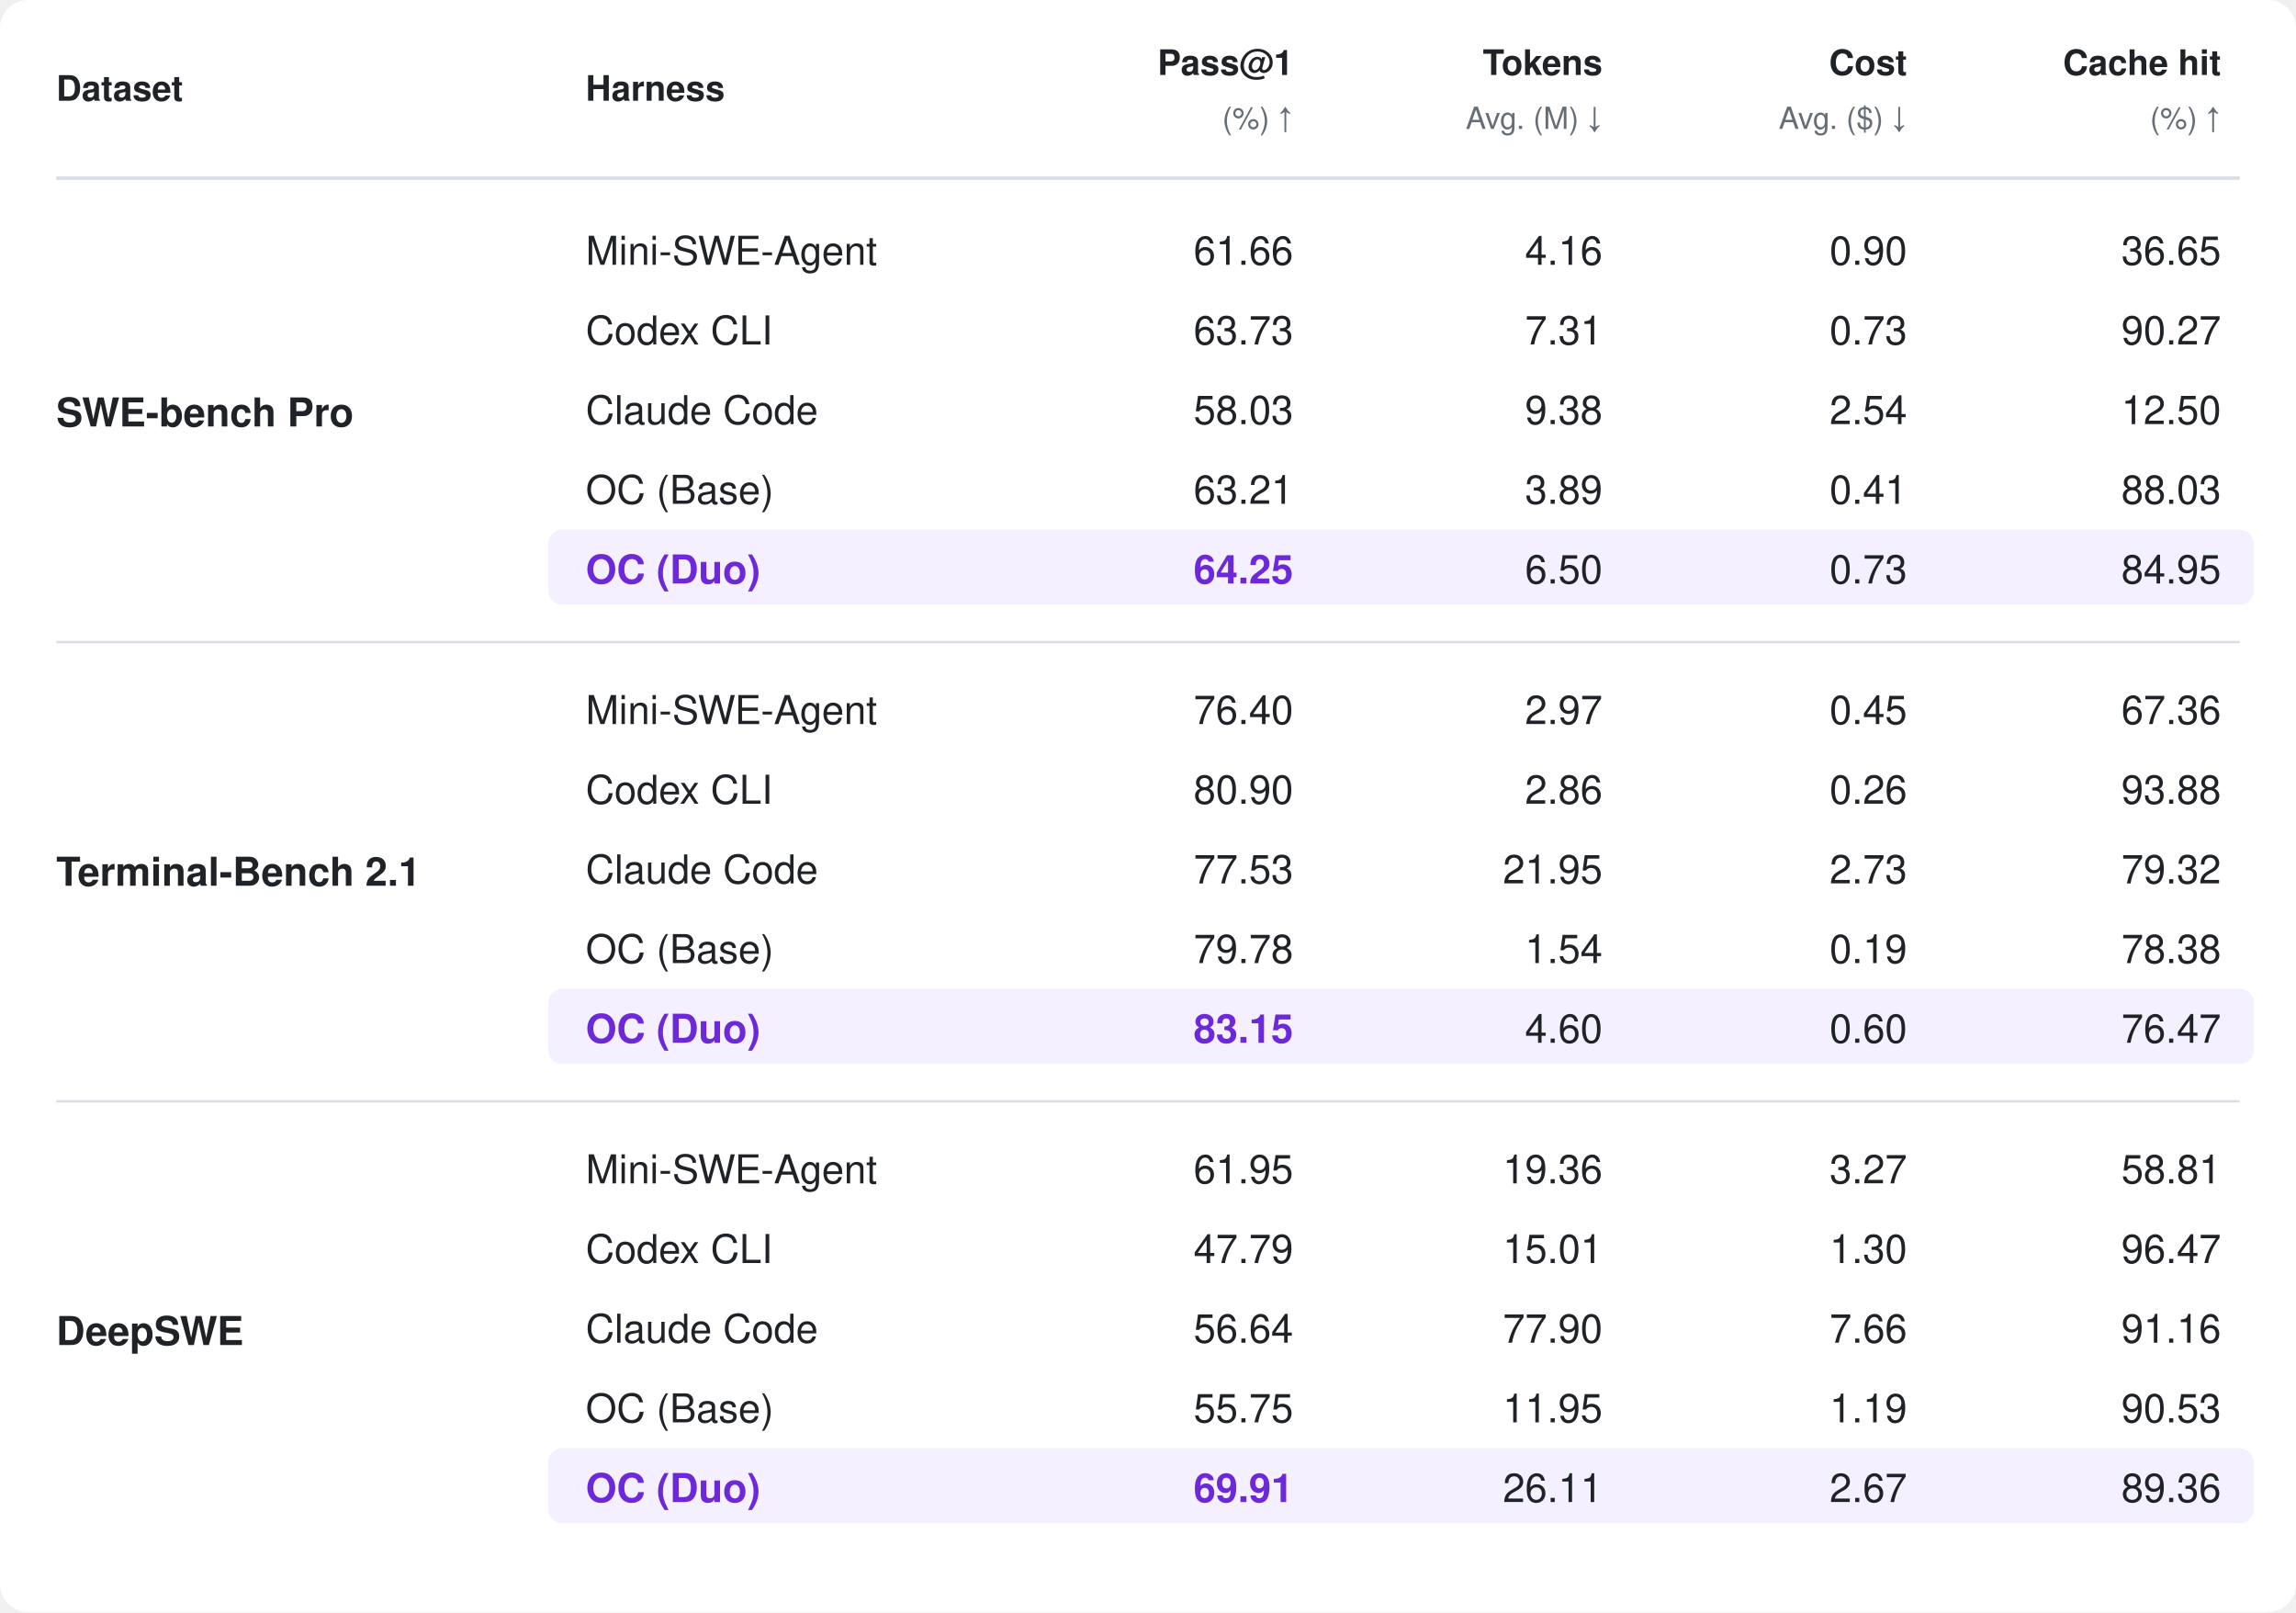
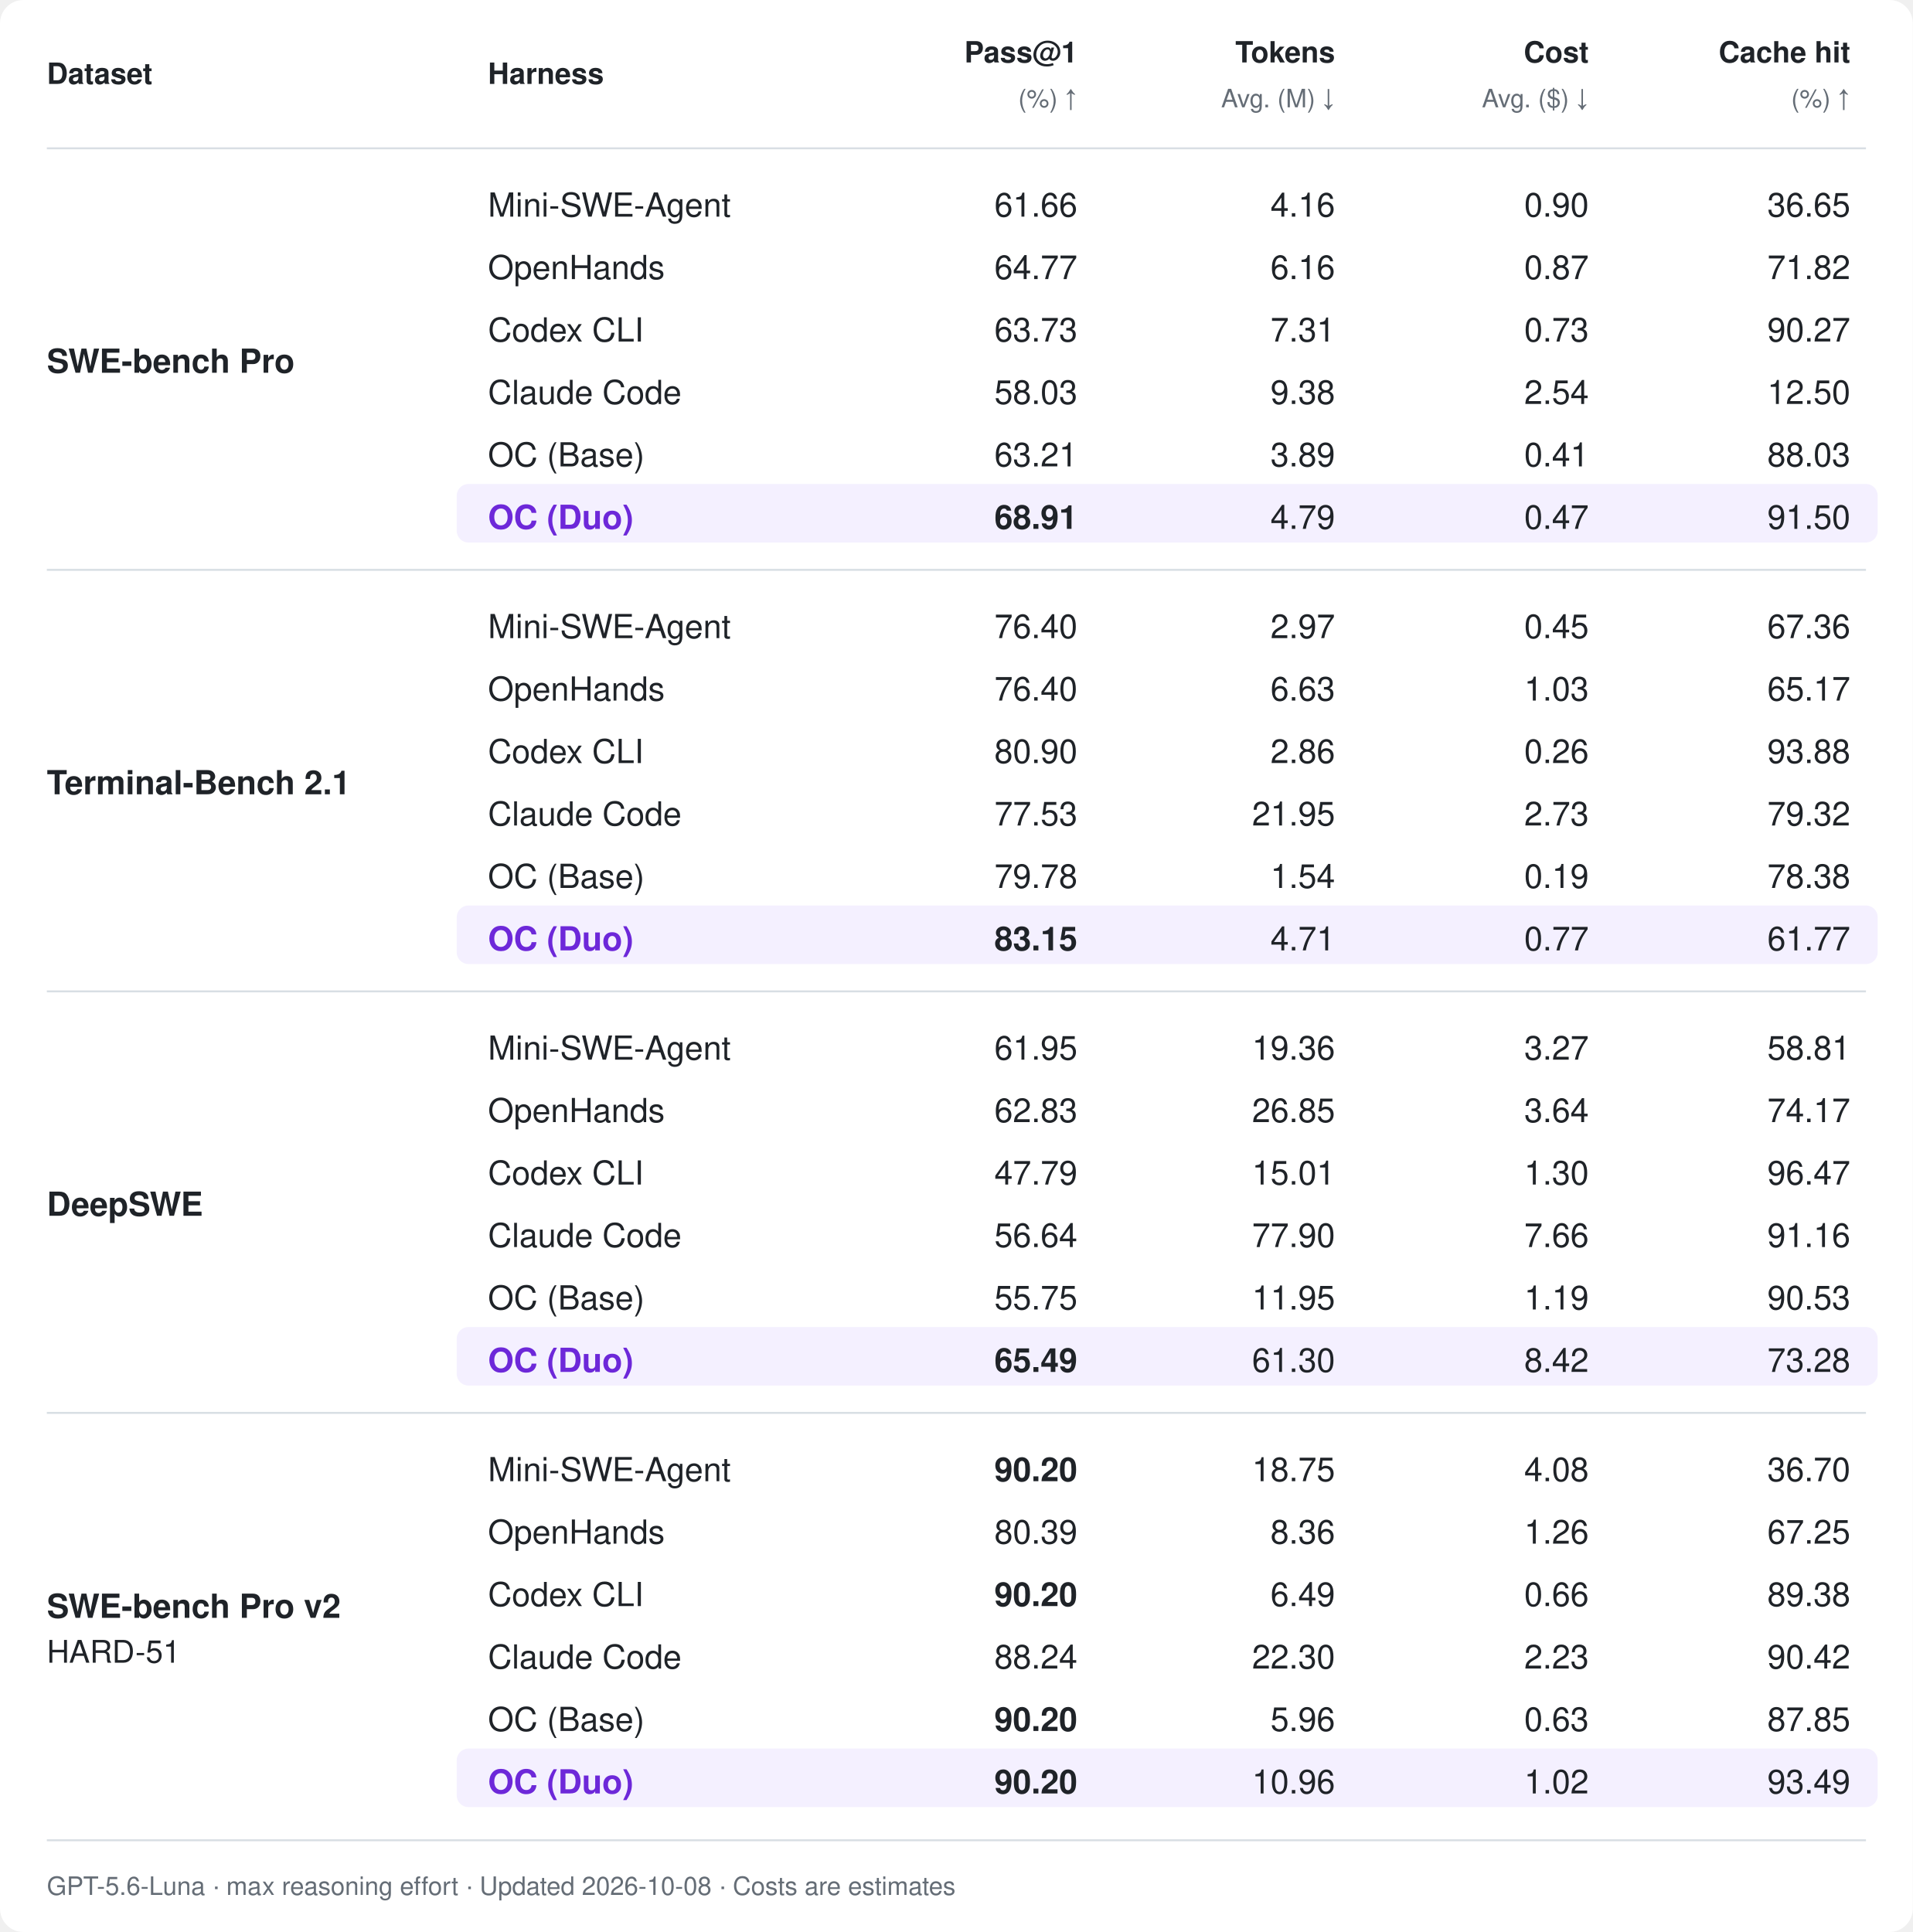
- <svg xmlns="http://www.w3.org/2000/svg" width="980" height="688" viewBox="0 0 980 688" role="img" aria-labelledby="title description">
-   <rect width="980" height="688" rx="12" fill="#ffffff" />
-   <g font-family="-apple-system, BlinkMacSystemFont, Segoe UI, Helvetica, Arial, sans-serif" font-size="17" fill="#1f2328">
-     <text x="24" y="43" text-anchor="start" font-size="15" font-weight="600">Dataset</text>
-     <text x="250" y="43" text-anchor="start" font-size="15" font-weight="600">Harness</text>
+ <svg xmlns="http://www.w3.org/2000/svg" width="980" height="990" viewBox="0 0 980 990" role="img" aria-labelledby="title description">
+   <rect width="980" height="990" rx="12" fill="#ffffff" />
+   <g font-family="-apple-system, BlinkMacSystemFont, Segoe UI, Helvetica, Arial, Liberation Sans, sans-serif" fill="#1f2328" style="font-variant-numeric:tabular-nums">
+     <text x="24" y="43" font-size="15" font-weight="600">Dataset</text>
+     <text x="250" y="43" font-size="15" font-weight="600">Harness</text>
    <text x="552" y="32" text-anchor="end" font-size="15" font-weight="600">Pass@1</text>
    <text x="552" y="55" text-anchor="end" font-size="13" fill="#656d76">(%) ↑</text>
    <text x="684" y="32" text-anchor="end" font-size="15" font-weight="600">Tokens</text>
    <text x="684" y="55" text-anchor="end" font-size="13" fill="#656d76">Avg. (M) ↓</text>
    <text x="814" y="32" text-anchor="end" font-size="15" font-weight="600">Cost</text>
    <text x="814" y="55" text-anchor="end" font-size="13" fill="#656d76">Avg. ($) ↓</text>
    <text x="948" y="32" text-anchor="end" font-size="15" font-weight="600">Cache hit</text>
    <text x="948" y="55" text-anchor="end" font-size="13" fill="#656d76">(%) ↑</text>
-     <path d="M24 76H956" stroke="#d8dee4" stroke-width="1.5" />
-     <text x="24" y="182" text-anchor="start" font-weight="600">SWE-bench Pro</text>
-     <text x="250" y="113" text-anchor="start">Mini-SWE-Agent</text>
-     <text x="552" y="113" text-anchor="end" style="font-variant-numeric:tabular-nums">61.66</text>
-     <text x="684" y="113" text-anchor="end" style="font-variant-numeric:tabular-nums">4.16</text>
-     <text x="814" y="113" text-anchor="end" style="font-variant-numeric:tabular-nums">0.90</text>
-     <text x="948" y="113" text-anchor="end" style="font-variant-numeric:tabular-nums">36.65</text>
-     <text x="250" y="147" text-anchor="start">Codex CLI</text>
-     <text x="552" y="147" text-anchor="end" style="font-variant-numeric:tabular-nums">63.73</text>
-     <text x="684" y="147" text-anchor="end" style="font-variant-numeric:tabular-nums">7.31</text>
-     <text x="814" y="147" text-anchor="end" style="font-variant-numeric:tabular-nums">0.73</text>
-     <text x="948" y="147" text-anchor="end" style="font-variant-numeric:tabular-nums">90.27</text>
-     <text x="250" y="181" text-anchor="start">Claude Code</text>
-     <text x="552" y="181" text-anchor="end" style="font-variant-numeric:tabular-nums">58.03</text>
-     <text x="684" y="181" text-anchor="end" style="font-variant-numeric:tabular-nums">9.38</text>
-     <text x="814" y="181" text-anchor="end" style="font-variant-numeric:tabular-nums">2.54</text>
-     <text x="948" y="181" text-anchor="end" style="font-variant-numeric:tabular-nums">12.50</text>
-     <text x="250" y="215" text-anchor="start">OC (Base)</text>
-     <text x="552" y="215" text-anchor="end" style="font-variant-numeric:tabular-nums">63.21</text>
-     <text x="684" y="215" text-anchor="end" style="font-variant-numeric:tabular-nums">3.89</text>
-     <text x="814" y="215" text-anchor="end" style="font-variant-numeric:tabular-nums">0.41</text>
-     <text x="948" y="215" text-anchor="end" style="font-variant-numeric:tabular-nums">88.03</text>
-     <rect x="234" y="226" width="728" height="32" rx="6" fill="#f4f0ff" />
-     <text x="250" y="249" text-anchor="start" font-weight="650" fill="#6d28d9">OC (Duo)</text>
-     <text x="552" y="249" text-anchor="end" style="font-variant-numeric:tabular-nums" font-weight="700" fill="#6d28d9">64.25</text>
-     <text x="684" y="249" text-anchor="end" style="font-variant-numeric:tabular-nums">6.50</text>
-     <text x="814" y="249" text-anchor="end" style="font-variant-numeric:tabular-nums">0.73</text>
-     <text x="948" y="249" text-anchor="end" style="font-variant-numeric:tabular-nums">84.95</text>
-     <path d="M24 274H956" stroke="#d8dee4" />
-     <text x="24" y="378" text-anchor="start" font-weight="600">Terminal-Bench 2.1</text>
-     <text x="250" y="309" text-anchor="start">Mini-SWE-Agent</text>
-     <text x="552" y="309" text-anchor="end" style="font-variant-numeric:tabular-nums">76.40</text>
-     <text x="684" y="309" text-anchor="end" style="font-variant-numeric:tabular-nums">2.97</text>
-     <text x="814" y="309" text-anchor="end" style="font-variant-numeric:tabular-nums">0.45</text>
-     <text x="948" y="309" text-anchor="end" style="font-variant-numeric:tabular-nums">67.36</text>
-     <text x="250" y="343" text-anchor="start">Codex CLI</text>
-     <text x="552" y="343" text-anchor="end" style="font-variant-numeric:tabular-nums">80.90</text>
-     <text x="684" y="343" text-anchor="end" style="font-variant-numeric:tabular-nums">2.86</text>
-     <text x="814" y="343" text-anchor="end" style="font-variant-numeric:tabular-nums">0.26</text>
-     <text x="948" y="343" text-anchor="end" style="font-variant-numeric:tabular-nums">93.88</text>
-     <text x="250" y="377" text-anchor="start">Claude Code</text>
-     <text x="552" y="377" text-anchor="end" style="font-variant-numeric:tabular-nums">77.53</text>
-     <text x="684" y="377" text-anchor="end" style="font-variant-numeric:tabular-nums">21.95</text>
-     <text x="814" y="377" text-anchor="end" style="font-variant-numeric:tabular-nums">2.73</text>
-     <text x="948" y="377" text-anchor="end" style="font-variant-numeric:tabular-nums">79.32</text>
-     <text x="250" y="411" text-anchor="start">OC (Base)</text>
-     <text x="552" y="411" text-anchor="end" style="font-variant-numeric:tabular-nums">79.78</text>
-     <text x="684" y="411" text-anchor="end" style="font-variant-numeric:tabular-nums">1.54</text>
-     <text x="814" y="411" text-anchor="end" style="font-variant-numeric:tabular-nums">0.19</text>
-     <text x="948" y="411" text-anchor="end" style="font-variant-numeric:tabular-nums">78.38</text>
-     <rect x="234" y="422" width="728" height="32" rx="6" fill="#f4f0ff" />
-     <text x="250" y="445" text-anchor="start" font-weight="650" fill="#6d28d9">OC (Duo)</text>
-     <text x="552" y="445" text-anchor="end" style="font-variant-numeric:tabular-nums" font-weight="700" fill="#6d28d9">83.15</text>
-     <text x="684" y="445" text-anchor="end" style="font-variant-numeric:tabular-nums">4.60</text>
-     <text x="814" y="445" text-anchor="end" style="font-variant-numeric:tabular-nums">0.60</text>
-     <text x="948" y="445" text-anchor="end" style="font-variant-numeric:tabular-nums">76.47</text>
-     <path d="M24 470H956" stroke="#d8dee4" />
-     <text x="24" y="574" text-anchor="start" font-weight="600">DeepSWE</text>
-     <text x="250" y="505" text-anchor="start">Mini-SWE-Agent</text>
-     <text x="552" y="505" text-anchor="end" style="font-variant-numeric:tabular-nums">61.95</text>
-     <text x="684" y="505" text-anchor="end" style="font-variant-numeric:tabular-nums">19.36</text>
-     <text x="814" y="505" text-anchor="end" style="font-variant-numeric:tabular-nums">3.27</text>
-     <text x="948" y="505" text-anchor="end" style="font-variant-numeric:tabular-nums">58.81</text>
-     <text x="250" y="539" text-anchor="start">Codex CLI</text>
-     <text x="552" y="539" text-anchor="end" style="font-variant-numeric:tabular-nums">47.79</text>
-     <text x="684" y="539" text-anchor="end" style="font-variant-numeric:tabular-nums">15.01</text>
-     <text x="814" y="539" text-anchor="end" style="font-variant-numeric:tabular-nums">1.30</text>
-     <text x="948" y="539" text-anchor="end" style="font-variant-numeric:tabular-nums">96.47</text>
-     <text x="250" y="573" text-anchor="start">Claude Code</text>
-     <text x="552" y="573" text-anchor="end" style="font-variant-numeric:tabular-nums">56.64</text>
-     <text x="684" y="573" text-anchor="end" style="font-variant-numeric:tabular-nums">77.90</text>
-     <text x="814" y="573" text-anchor="end" style="font-variant-numeric:tabular-nums">7.66</text>
-     <text x="948" y="573" text-anchor="end" style="font-variant-numeric:tabular-nums">91.16</text>
-     <text x="250" y="607" text-anchor="start">OC (Base)</text>
-     <text x="552" y="607" text-anchor="end" style="font-variant-numeric:tabular-nums">55.75</text>
-     <text x="684" y="607" text-anchor="end" style="font-variant-numeric:tabular-nums">11.95</text>
-     <text x="814" y="607" text-anchor="end" style="font-variant-numeric:tabular-nums">1.19</text>
-     <text x="948" y="607" text-anchor="end" style="font-variant-numeric:tabular-nums">90.53</text>
-     <rect x="234" y="618" width="728" height="32" rx="6" fill="#f4f0ff" />
-     <text x="250" y="641" text-anchor="start" font-weight="650" fill="#6d28d9">OC (Duo)</text>
-     <text x="552" y="641" text-anchor="end" style="font-variant-numeric:tabular-nums" font-weight="700" fill="#6d28d9">69.91</text>
-     <text x="684" y="641" text-anchor="end" style="font-variant-numeric:tabular-nums">26.11</text>
-     <text x="814" y="641" text-anchor="end" style="font-variant-numeric:tabular-nums">2.67</text>
-     <text x="948" y="641" text-anchor="end" style="font-variant-numeric:tabular-nums">89.36</text>
+     <path d="M24 76H956" stroke="#d8dee4" />
+     <text x="24" y="191" font-size="17" font-weight="600">SWE-bench Pro</text>
+     <text x="250" y="111" font-size="17" font-weight="400" fill="#1f2328">Mini-SWE-Agent</text>
+     <text x="552" y="111" text-anchor="end" font-size="17" font-weight="400">61.66</text>
+     <text x="684" y="111" text-anchor="end" font-size="17" font-weight="400">4.16</text>
+     <text x="814" y="111" text-anchor="end" font-size="17" font-weight="400">0.90</text>
+     <text x="948" y="111" text-anchor="end" font-size="17" font-weight="400">36.65</text>
+     <text x="250" y="143" font-size="17" font-weight="400" fill="#1f2328">OpenHands</text>
+     <text x="552" y="143" text-anchor="end" font-size="17" font-weight="400">64.77</text>
+     <text x="684" y="143" text-anchor="end" font-size="17" font-weight="400">6.16</text>
+     <text x="814" y="143" text-anchor="end" font-size="17" font-weight="400">0.87</text>
+     <text x="948" y="143" text-anchor="end" font-size="17" font-weight="400">71.82</text>
+     <text x="250" y="175" font-size="17" font-weight="400" fill="#1f2328">Codex CLI</text>
+     <text x="552" y="175" text-anchor="end" font-size="17" font-weight="400">63.73</text>
+     <text x="684" y="175" text-anchor="end" font-size="17" font-weight="400">7.31</text>
+     <text x="814" y="175" text-anchor="end" font-size="17" font-weight="400">0.73</text>
+     <text x="948" y="175" text-anchor="end" font-size="17" font-weight="400">90.27</text>
+     <text x="250" y="207" font-size="17" font-weight="400" fill="#1f2328">Claude Code</text>
+     <text x="552" y="207" text-anchor="end" font-size="17" font-weight="400">58.03</text>
+     <text x="684" y="207" text-anchor="end" font-size="17" font-weight="400">9.38</text>
+     <text x="814" y="207" text-anchor="end" font-size="17" font-weight="400">2.54</text>
+     <text x="948" y="207" text-anchor="end" font-size="17" font-weight="400">12.50</text>
+     <text x="250" y="239" font-size="17" font-weight="400" fill="#1f2328">OC (Base)</text>
+     <text x="552" y="239" text-anchor="end" font-size="17" font-weight="400">63.21</text>
+     <text x="684" y="239" text-anchor="end" font-size="17" font-weight="400">3.89</text>
+     <text x="814" y="239" text-anchor="end" font-size="17" font-weight="400">0.41</text>
+     <text x="948" y="239" text-anchor="end" font-size="17" font-weight="400">88.03</text>
+     <rect x="234" y="248" width="728" height="30" rx="6" fill="#f4f0ff" />
+     <text x="250" y="271" font-size="17" font-weight="600" fill="#6d28d9">OC (Duo)</text>
+     <text x="552" y="271" text-anchor="end" font-size="17" font-weight="700">68.91</text>
+     <text x="684" y="271" text-anchor="end" font-size="17" font-weight="400">4.79</text>
+     <text x="814" y="271" text-anchor="end" font-size="17" font-weight="400">0.47</text>
+     <text x="948" y="271" text-anchor="end" font-size="17" font-weight="400">91.50</text>
+     <path d="M24 292H956" stroke="#d8dee4" />
+     <text x="24" y="407" font-size="17" font-weight="600">Terminal-Bench 2.1</text>
+     <text x="250" y="327" font-size="17" font-weight="400" fill="#1f2328">Mini-SWE-Agent</text>
+     <text x="552" y="327" text-anchor="end" font-size="17" font-weight="400">76.40</text>
+     <text x="684" y="327" text-anchor="end" font-size="17" font-weight="400">2.97</text>
+     <text x="814" y="327" text-anchor="end" font-size="17" font-weight="400">0.45</text>
+     <text x="948" y="327" text-anchor="end" font-size="17" font-weight="400">67.36</text>
+     <text x="250" y="359" font-size="17" font-weight="400" fill="#1f2328">OpenHands</text>
+     <text x="552" y="359" text-anchor="end" font-size="17" font-weight="400">76.40</text>
+     <text x="684" y="359" text-anchor="end" font-size="17" font-weight="400">6.63</text>
+     <text x="814" y="359" text-anchor="end" font-size="17" font-weight="400">1.03</text>
+     <text x="948" y="359" text-anchor="end" font-size="17" font-weight="400">65.17</text>
+     <text x="250" y="391" font-size="17" font-weight="400" fill="#1f2328">Codex CLI</text>
+     <text x="552" y="391" text-anchor="end" font-size="17" font-weight="400">80.90</text>
+     <text x="684" y="391" text-anchor="end" font-size="17" font-weight="400">2.86</text>
+     <text x="814" y="391" text-anchor="end" font-size="17" font-weight="400">0.26</text>
+     <text x="948" y="391" text-anchor="end" font-size="17" font-weight="400">93.88</text>
+     <text x="250" y="423" font-size="17" font-weight="400" fill="#1f2328">Claude Code</text>
+     <text x="552" y="423" text-anchor="end" font-size="17" font-weight="400">77.53</text>
+     <text x="684" y="423" text-anchor="end" font-size="17" font-weight="400">21.95</text>
+     <text x="814" y="423" text-anchor="end" font-size="17" font-weight="400">2.73</text>
+     <text x="948" y="423" text-anchor="end" font-size="17" font-weight="400">79.32</text>
+     <text x="250" y="455" font-size="17" font-weight="400" fill="#1f2328">OC (Base)</text>
+     <text x="552" y="455" text-anchor="end" font-size="17" font-weight="400">79.78</text>
+     <text x="684" y="455" text-anchor="end" font-size="17" font-weight="400">1.54</text>
+     <text x="814" y="455" text-anchor="end" font-size="17" font-weight="400">0.19</text>
+     <text x="948" y="455" text-anchor="end" font-size="17" font-weight="400">78.38</text>
+     <rect x="234" y="464" width="728" height="30" rx="6" fill="#f4f0ff" />
+     <text x="250" y="487" font-size="17" font-weight="600" fill="#6d28d9">OC (Duo)</text>
+     <text x="552" y="487" text-anchor="end" font-size="17" font-weight="700">83.15</text>
+     <text x="684" y="487" text-anchor="end" font-size="17" font-weight="400">4.71</text>
+     <text x="814" y="487" text-anchor="end" font-size="17" font-weight="400">0.77</text>
+     <text x="948" y="487" text-anchor="end" font-size="17" font-weight="400">61.77</text>
+     <path d="M24 508H956" stroke="#d8dee4" />
+     <text x="24" y="623" font-size="17" font-weight="600">DeepSWE</text>
+     <text x="250" y="543" font-size="17" font-weight="400" fill="#1f2328">Mini-SWE-Agent</text>
+     <text x="552" y="543" text-anchor="end" font-size="17" font-weight="400">61.95</text>
+     <text x="684" y="543" text-anchor="end" font-size="17" font-weight="400">19.36</text>
+     <text x="814" y="543" text-anchor="end" font-size="17" font-weight="400">3.27</text>
+     <text x="948" y="543" text-anchor="end" font-size="17" font-weight="400">58.81</text>
+     <text x="250" y="575" font-size="17" font-weight="400" fill="#1f2328">OpenHands</text>
+     <text x="552" y="575" text-anchor="end" font-size="17" font-weight="400">62.83</text>
+     <text x="684" y="575" text-anchor="end" font-size="17" font-weight="400">26.85</text>
+     <text x="814" y="575" text-anchor="end" font-size="17" font-weight="400">3.64</text>
+     <text x="948" y="575" text-anchor="end" font-size="17" font-weight="400">74.17</text>
+     <text x="250" y="607" font-size="17" font-weight="400" fill="#1f2328">Codex CLI</text>
+     <text x="552" y="607" text-anchor="end" font-size="17" font-weight="400">47.79</text>
+     <text x="684" y="607" text-anchor="end" font-size="17" font-weight="400">15.01</text>
+     <text x="814" y="607" text-anchor="end" font-size="17" font-weight="400">1.30</text>
+     <text x="948" y="607" text-anchor="end" font-size="17" font-weight="400">96.47</text>
+     <text x="250" y="639" font-size="17" font-weight="400" fill="#1f2328">Claude Code</text>
+     <text x="552" y="639" text-anchor="end" font-size="17" font-weight="400">56.64</text>
+     <text x="684" y="639" text-anchor="end" font-size="17" font-weight="400">77.90</text>
+     <text x="814" y="639" text-anchor="end" font-size="17" font-weight="400">7.66</text>
+     <text x="948" y="639" text-anchor="end" font-size="17" font-weight="400">91.16</text>
+     <text x="250" y="671" font-size="17" font-weight="400" fill="#1f2328">OC (Base)</text>
+     <text x="552" y="671" text-anchor="end" font-size="17" font-weight="400">55.75</text>
+     <text x="684" y="671" text-anchor="end" font-size="17" font-weight="400">11.95</text>
+     <text x="814" y="671" text-anchor="end" font-size="17" font-weight="400">1.19</text>
+     <text x="948" y="671" text-anchor="end" font-size="17" font-weight="400">90.53</text>
+     <rect x="234" y="680" width="728" height="30" rx="6" fill="#f4f0ff" />
+     <text x="250" y="703" font-size="17" font-weight="600" fill="#6d28d9">OC (Duo)</text>
+     <text x="552" y="703" text-anchor="end" font-size="17" font-weight="700">65.49</text>
+     <text x="684" y="703" text-anchor="end" font-size="17" font-weight="400">61.30</text>
+     <text x="814" y="703" text-anchor="end" font-size="17" font-weight="400">8.42</text>
+     <text x="948" y="703" text-anchor="end" font-size="17" font-weight="400">73.28</text>
+     <path d="M24 724H956" stroke="#d8dee4" />
+     <text x="24" y="829" font-size="17" font-weight="600">SWE-bench Pro v2</text>
+     <text x="24" y="852" font-size="16">HARD-51</text>
+     <text x="250" y="759" font-size="17" font-weight="400" fill="#1f2328">Mini-SWE-Agent</text>
+     <text x="552" y="759" text-anchor="end" font-size="17" font-weight="700">90.20</text>
+     <text x="684" y="759" text-anchor="end" font-size="17" font-weight="400">18.75</text>
+     <text x="814" y="759" text-anchor="end" font-size="17" font-weight="400">4.08</text>
+     <text x="948" y="759" text-anchor="end" font-size="17" font-weight="400">36.70</text>
+     <text x="250" y="791" font-size="17" font-weight="400" fill="#1f2328">OpenHands</text>
+     <text x="552" y="791" text-anchor="end" font-size="17" font-weight="400">80.39</text>
+     <text x="684" y="791" text-anchor="end" font-size="17" font-weight="400">8.36</text>
+     <text x="814" y="791" text-anchor="end" font-size="17" font-weight="400">1.26</text>
+     <text x="948" y="791" text-anchor="end" font-size="17" font-weight="400">67.25</text>
+     <text x="250" y="823" font-size="17" font-weight="400" fill="#1f2328">Codex CLI</text>
+     <text x="552" y="823" text-anchor="end" font-size="17" font-weight="700">90.20</text>
+     <text x="684" y="823" text-anchor="end" font-size="17" font-weight="400">6.49</text>
+     <text x="814" y="823" text-anchor="end" font-size="17" font-weight="400">0.66</text>
+     <text x="948" y="823" text-anchor="end" font-size="17" font-weight="400">89.38</text>
+     <text x="250" y="855" font-size="17" font-weight="400" fill="#1f2328">Claude Code</text>
+     <text x="552" y="855" text-anchor="end" font-size="17" font-weight="400">88.24</text>
+     <text x="684" y="855" text-anchor="end" font-size="17" font-weight="400">22.30</text>
+     <text x="814" y="855" text-anchor="end" font-size="17" font-weight="400">2.23</text>
+     <text x="948" y="855" text-anchor="end" font-size="17" font-weight="400">90.42</text>
+     <text x="250" y="887" font-size="17" font-weight="400" fill="#1f2328">OC (Base)</text>
+     <text x="552" y="887" text-anchor="end" font-size="17" font-weight="700">90.20</text>
+     <text x="684" y="887" text-anchor="end" font-size="17" font-weight="400">5.96</text>
+     <text x="814" y="887" text-anchor="end" font-size="17" font-weight="400">0.63</text>
+     <text x="948" y="887" text-anchor="end" font-size="17" font-weight="400">87.85</text>
+     <rect x="234" y="896" width="728" height="30" rx="6" fill="#f4f0ff" />
+     <text x="250" y="919" font-size="17" font-weight="600" fill="#6d28d9">OC (Duo)</text>
+     <text x="552" y="919" text-anchor="end" font-size="17" font-weight="700">90.20</text>
+     <text x="684" y="919" text-anchor="end" font-size="17" font-weight="400">10.96</text>
+     <text x="814" y="919" text-anchor="end" font-size="17" font-weight="400">1.02</text>
+     <text x="948" y="919" text-anchor="end" font-size="17" font-weight="400">93.49</text>
+     <path d="M24 943H956" stroke="#d8dee4" />
+     <text x="24" y="971" font-size="13" fill="#656d76">GPT-5.6-Luna · max reasoning effort · Updated 2026-10-08 · Costs are estimates</text>
  </g>
</svg>
